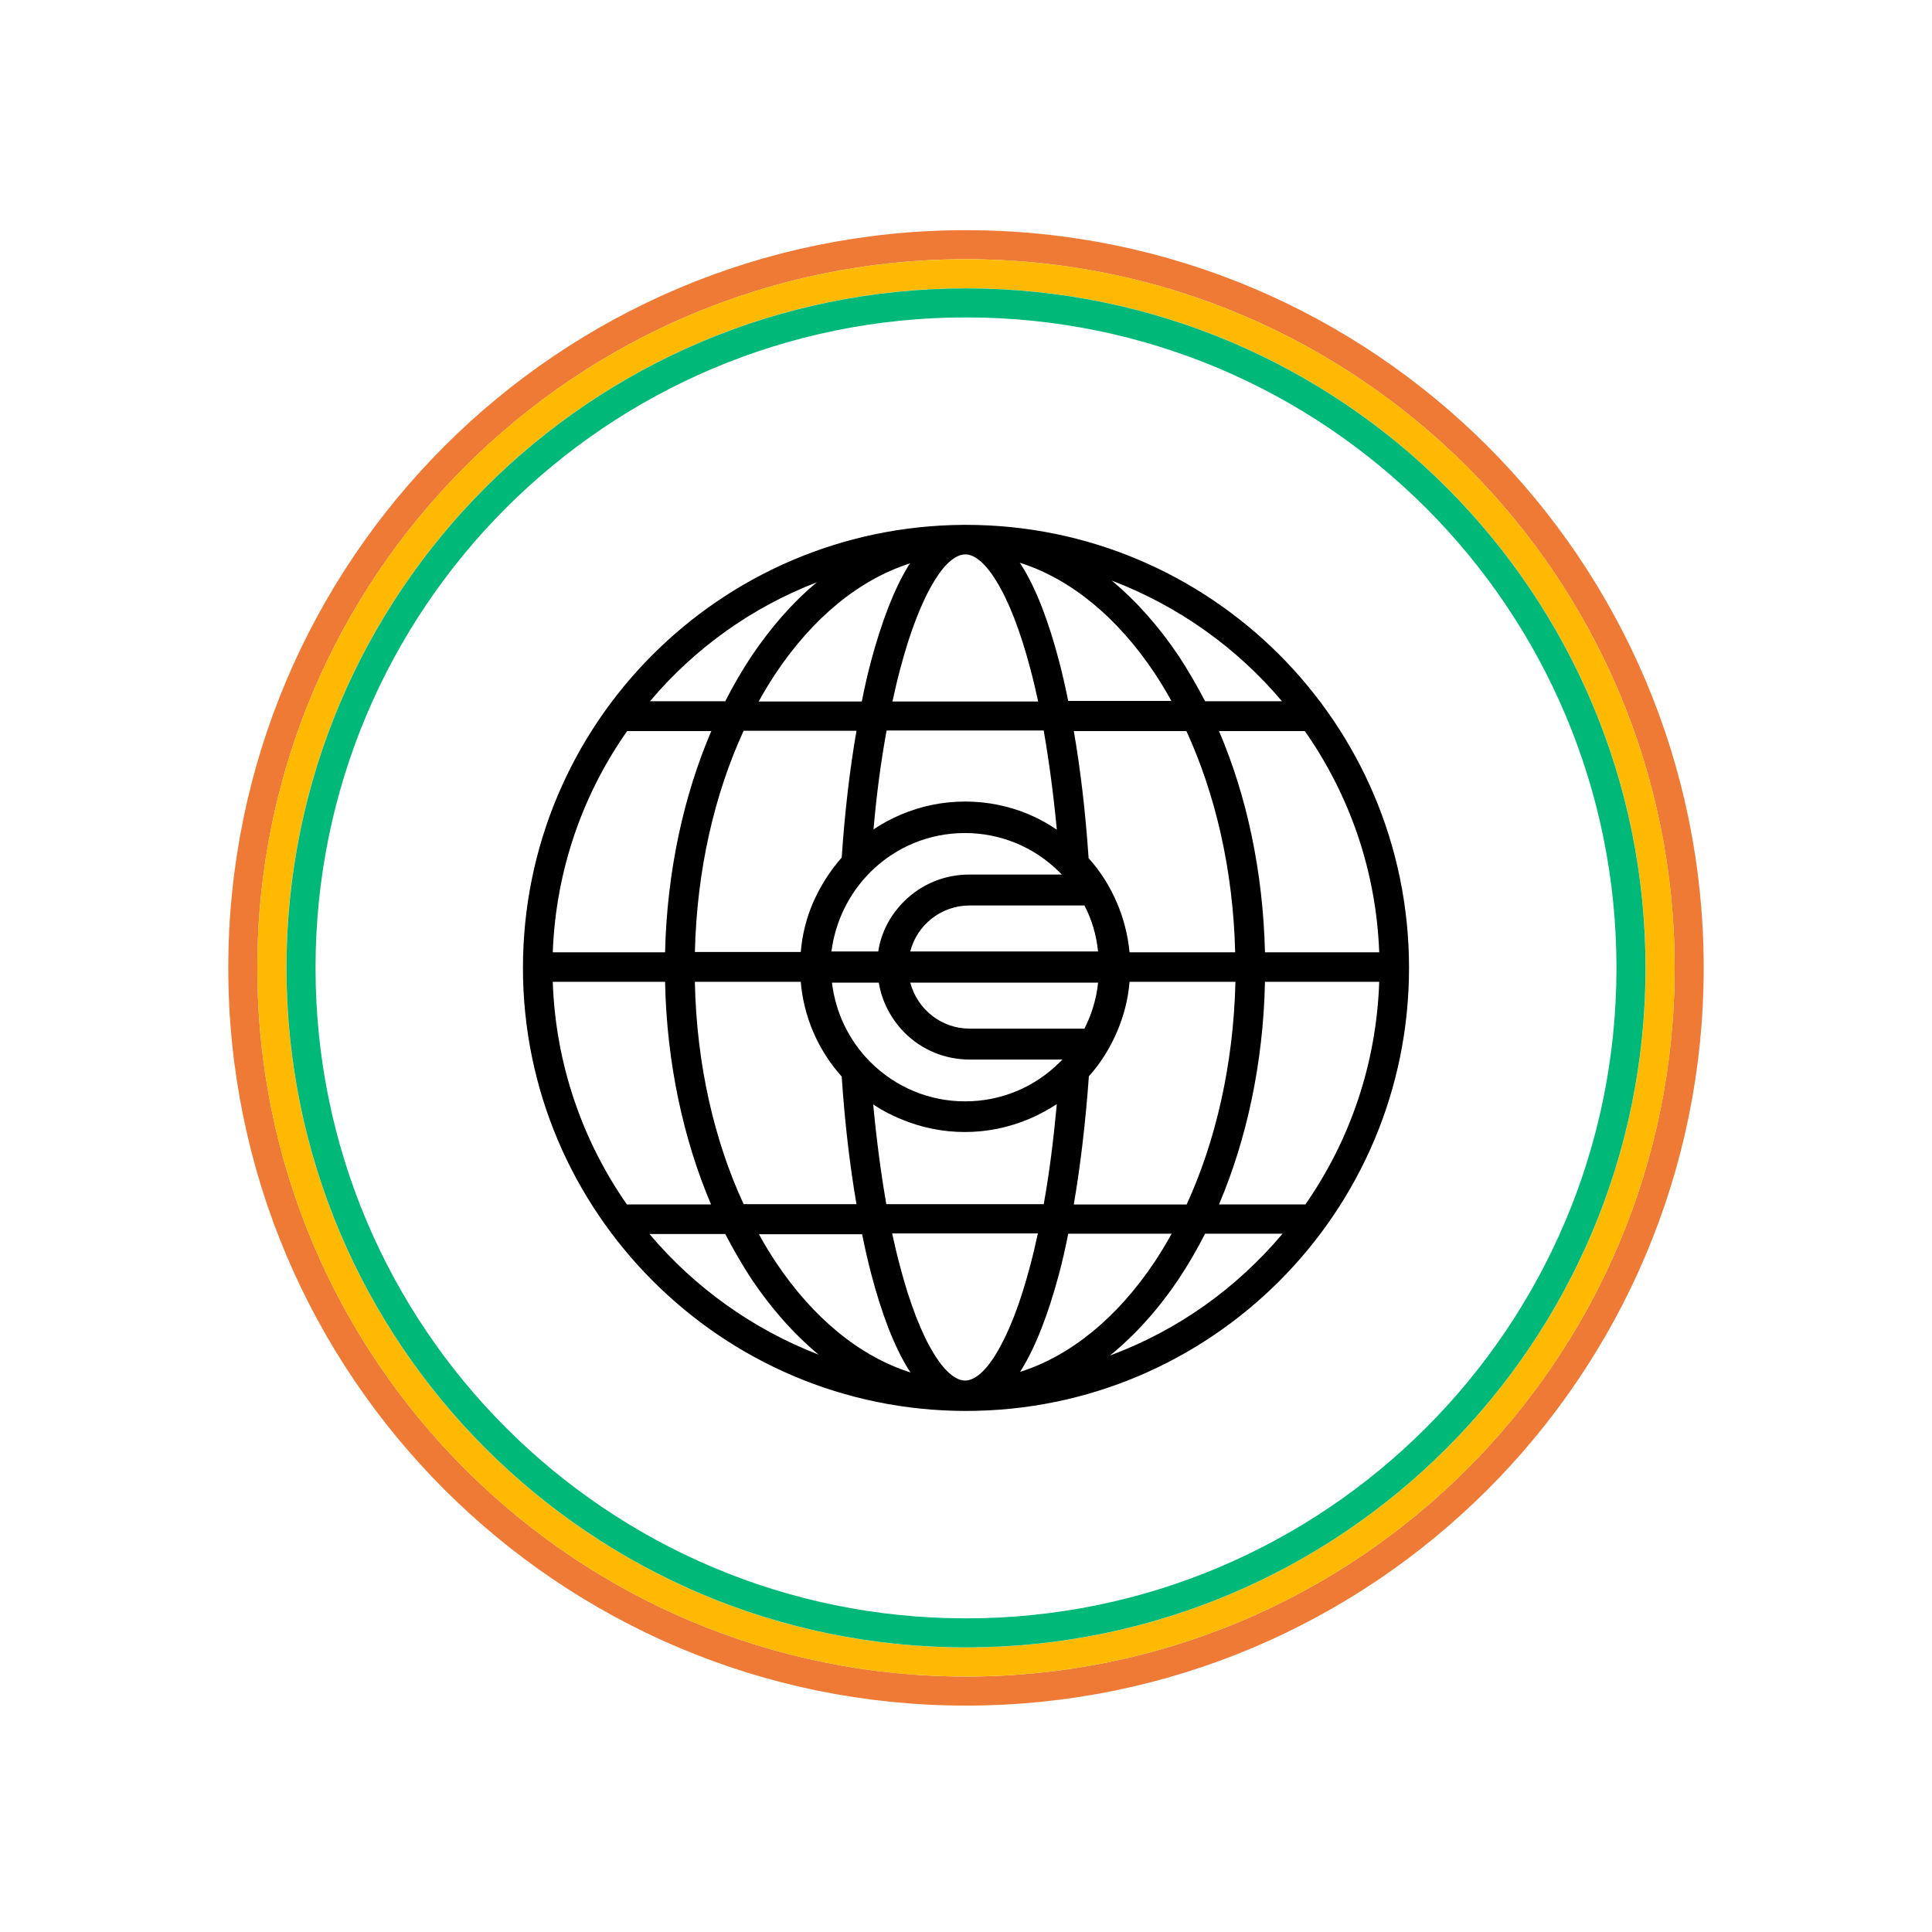
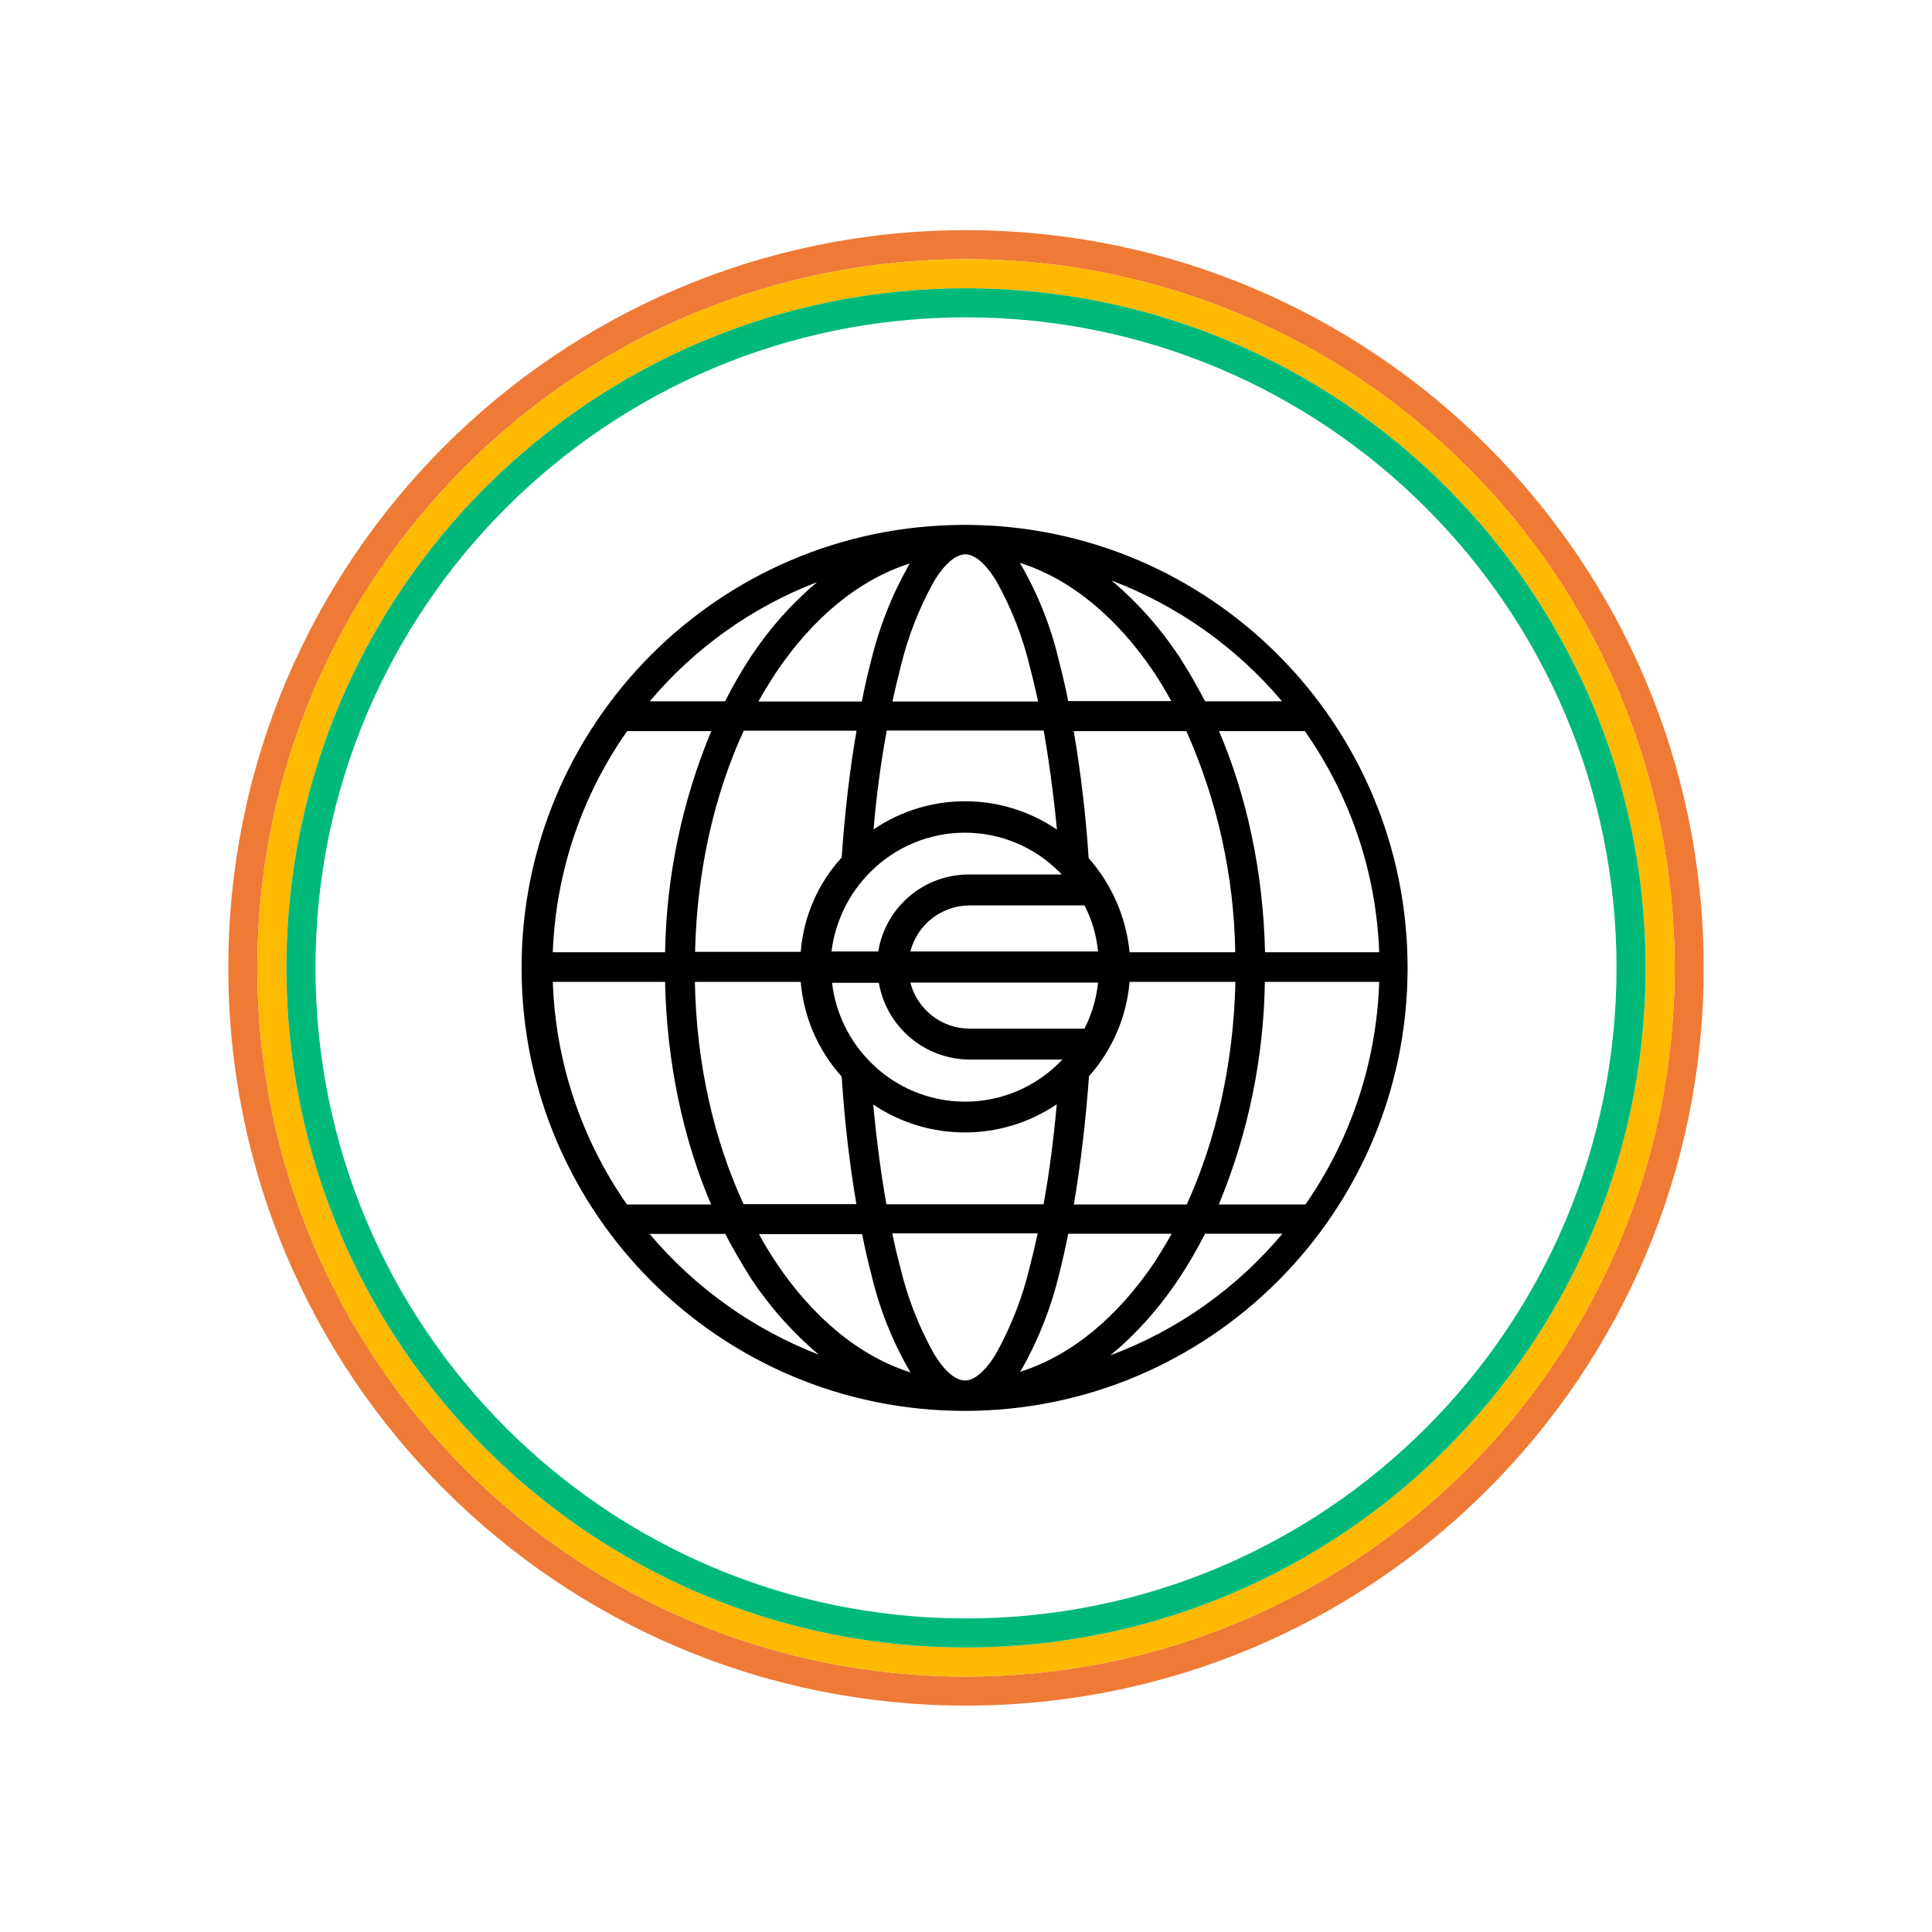
- <svg xmlns="http://www.w3.org/2000/svg" width="1024" height="1024" viewBox="0 0 1024 1024" fill="none">
-   <rect width="1024" height="1024" fill="white" />
-   <g clip-path="url(#clip0_5329_32677)">
-     <path d="M511.999 278.185H510.521C381.445 279.07 277.176 383.778 277.176 513.008C277.176 642.238 382.33 747.824 511.991 747.824C641.652 747.824 746.815 642.669 746.815 513.008C746.815 383.347 641.66 278.185 511.991 278.185H511.999ZM292.977 520.382H352.497C353.382 563.507 362.241 603.969 376.865 638.382H332.262C308.779 604.708 294.455 564.1 292.977 520.382ZM598.689 504.734C597.803 495.729 595.587 486.862 592.039 478.595C588.344 469.883 583.326 461.909 576.976 454.82C575.352 430.598 572.696 408.008 569.148 387.48H628.814C644.169 420.854 653.629 461.177 654.66 504.742H598.689V504.734ZM511.406 293.833H511.699C515.686 293.833 521.443 297.081 528.093 308.01C534.589 318.493 540.793 334.295 546.111 354.53C547.589 359.995 548.921 365.752 550.245 371.809H473.007C474.338 365.752 475.662 359.995 477.14 354.53C482.458 334.295 488.662 318.639 495.158 308.01C501.654 297.227 507.419 293.979 511.406 293.833ZM553.2 387.318C556.01 403.413 558.372 420.992 560.143 439.749C555.563 436.648 550.837 433.992 545.673 431.775C534.889 427.196 523.375 424.833 511.56 424.833C499.746 424.833 488.223 427.196 477.448 431.775C472.276 433.992 467.55 436.501 462.978 439.603C464.602 420.846 466.965 403.274 469.92 387.172H553.216V387.318H553.2ZM582.002 504.287H482.458C486.007 490.256 498.853 479.919 513.915 479.919H574.759C578.746 487.454 581.109 495.721 581.994 504.287H582.002ZM461.192 462.347C474.631 448.909 492.503 441.527 511.406 441.527C530.31 441.527 548.182 448.916 561.621 462.347C562.067 462.794 562.359 463.086 562.806 463.533H513.777C500.631 463.533 488.377 468.551 479.072 477.856C471.691 485.238 466.965 494.397 465.487 504.295H440.672C442.743 488.494 449.832 473.723 461.2 462.355L461.192 462.347ZM566.2 371.663C564.722 364.282 563.098 357.193 561.328 350.397C555.863 329.577 549.221 311.997 541.393 299.59C541.101 299.143 540.801 298.705 540.508 298.258C567.532 306.825 592.2 327.206 611.843 356.593C614.944 361.319 618.046 366.337 620.848 371.509H566.208V371.655L566.2 371.663ZM481.573 299.744C473.892 312.151 467.25 329.577 461.638 350.551C459.868 357.201 458.244 364.289 456.766 371.817H402.119C404.928 366.645 408.03 361.626 411.124 356.901C430.766 327.514 455.427 307.133 482.458 298.566C482.166 298.859 481.866 299.305 481.573 299.751V299.744ZM453.957 387.318C450.409 407.7 447.753 430.298 446.129 454.512C439.779 461.747 434.761 469.721 430.92 478.434C427.372 486.7 425.163 495.567 424.424 504.572H368.306C369.338 460.862 378.79 420.684 394.153 387.311H453.965L453.957 387.318ZM352.497 504.734H292.977C294.601 461.17 308.925 420.846 332.408 387.472H377.012C362.395 421.585 353.529 461.755 352.497 504.734ZM368.299 520.382H424.417C425.155 529.395 427.372 538.254 430.913 546.666C434.607 555.379 439.772 563.499 446.122 570.588C447.746 594.956 450.409 617.701 453.949 638.228H394.137C378.628 604.701 369.176 564.238 368.291 520.374L368.299 520.382ZM511.553 731.722C507.566 731.722 501.808 728.62 495.012 717.544C488.516 707.061 482.312 691.259 476.994 671.024C475.516 665.56 474.184 659.802 472.86 653.745H550.098C548.767 659.802 547.443 665.56 545.965 671.024C540.647 691.259 534.443 706.915 527.947 717.544C521.297 728.62 515.393 731.722 511.553 731.722ZM469.759 638.236C466.949 621.988 464.586 604.27 462.816 585.366C467.396 588.468 472.268 590.977 477.286 593.048C488.069 597.627 499.584 599.99 511.399 599.99C523.213 599.99 534.582 597.627 545.511 593.048C550.683 590.831 555.555 588.175 560.135 585.22C558.365 604.27 556.148 621.995 553.193 638.236H469.751H469.759ZM561.767 562.922C548.328 576.361 530.456 583.742 511.553 583.742C492.649 583.742 474.777 576.353 461.338 562.922C449.816 551.4 442.881 536.637 440.957 520.828H465.772C467.396 530.726 472.122 539.878 479.357 547.267C488.662 556.572 500.916 561.591 514.062 561.591H563.091C562.498 562.183 562.206 562.476 561.759 562.922H561.767ZM574.767 545.196H513.923C498.86 545.196 486.161 534.859 482.466 520.828H582.01C581.124 529.395 578.615 537.661 574.774 545.196H574.767ZM456.913 654.037C458.39 661.426 460.014 668.507 461.785 675.304C467.25 696.124 473.892 713.703 481.72 726.111C482.012 726.557 482.312 726.996 482.605 727.442C455.581 718.876 430.913 698.494 411.27 669.108C408.168 664.382 405.067 659.364 402.265 654.191H456.905V654.045L456.913 654.037ZM541.386 725.964C549.067 713.557 555.709 696.131 561.32 675.158C563.091 668.507 564.715 661.426 566.192 653.891H620.986C618.177 659.063 615.075 664.082 611.981 668.808C592.339 698.194 567.678 718.575 540.647 727.142C540.793 726.85 541.093 726.403 541.386 725.957V725.964ZM569.156 638.236C572.704 617.562 575.359 594.818 577.13 570.45C583.48 563.361 588.498 555.241 592.192 546.528C595.741 538.107 597.95 529.395 598.689 520.389H654.806C653.775 564.254 644.323 604.862 628.96 638.39H569.148V638.243L569.156 638.236ZM670.462 520.382H731.013C729.535 564.1 715.357 604.708 691.874 638.382H646.093C660.718 603.969 669.577 563.507 670.462 520.382ZM670.462 504.734C669.43 461.755 660.718 421.585 646.093 387.472H691.582C715.065 421 729.389 461.17 731.013 504.734H670.462ZM679.475 371.663H638.712C634.425 363.389 629.853 355.569 624.973 348.034C614.49 332.378 602.522 318.793 589.237 307.718C624.535 321.156 655.545 343.308 679.475 371.663ZM432.991 308.603C419.991 319.386 408.33 332.825 398.139 348.034C393.267 355.415 388.688 363.243 384.408 371.663H344.531C368.014 343.747 398.44 321.895 432.999 308.603H432.991ZM344.231 654.037H384.401C388.68 662.312 393.26 670.139 398.132 677.667C408.615 693.322 420.583 706.907 433.868 717.983C398.717 704.398 367.999 682.246 344.223 654.037H344.231ZM588.352 718.429C601.937 707.354 614.344 693.468 624.981 677.521C629.853 670.139 634.433 662.312 638.72 653.891H679.775C655.553 682.693 624.242 705.137 588.359 718.429H588.352Z" fill="black" />
-     <path d="M511.998 896.303C723.691 896.303 895.302 724.692 895.302 512.999C895.302 301.307 723.691 129.696 511.998 129.696C300.306 129.696 128.695 301.307 128.695 512.999C128.695 724.692 300.306 896.303 511.998 896.303Z" stroke="#EF7A36" stroke-width="15.394" stroke-miterlimit="10" />
-     <path d="M511.999 880.902C715.186 880.902 879.901 716.186 879.901 513C879.901 309.813 715.186 145.098 511.999 145.098C308.813 145.098 144.098 309.813 144.098 513C144.098 716.186 308.813 880.902 511.999 880.902Z" stroke="#FFB900" stroke-width="15.394" stroke-miterlimit="10" />
-     <path d="M512.001 865.463C706.66 865.463 864.463 707.66 864.463 513.001C864.463 318.342 706.66 160.539 512.001 160.539C317.342 160.539 159.539 318.342 159.539 513.001C159.539 707.66 317.342 865.463 512.001 865.463Z" stroke="#00B979" stroke-width="15.394" stroke-miterlimit="10" />
+ <svg xmlns="http://www.w3.org/2000/svg" fill="none" viewBox="0 0 1024 1024">
+   <path fill="#fff" d="M0 0h1024v1024H0z" />
+   <g clip-path="url(#a)">
+     <path fill="#000" d="M512 278.2h-1.5a234.8 234.8 0 1 0 1.5 0ZM293 520.4h59.5c.9 43.1 9.7 83.6 24.4 118h-44.6a218.8 218.8 0 0 1-39.3-118Zm305.7-15.7a88.3 88.3 0 0 0-21.7-49.9 654.8 654.8 0 0 0-7.9-67.3h59.7a299.5 299.5 0 0 1 25.9 117.2h-56Zm-87.3-210.9h.3c4 0 9.7 3.3 16.4 14.2a177.4 177.4 0 0 1 18 46.5c1.5 5.5 2.8 11.3 4.1 17.3H473c1.3-6 2.7-11.8 4.1-17.3a179.5 179.5 0 0 1 18-46.5c6.6-10.8 12.3-14 16.3-14.2Zm41.8 93.5c2.8 16.1 5.2 33.7 7 52.4a86.4 86.4 0 0 0-97.2-.1c1.6-18.8 4-36.3 7-52.4h83.2v.1Zm28.8 117h-99.5a32.5 32.5 0 0 1 31.4-24.4h60.9c4 7.6 6.3 15.8 7.2 24.4Zm-120.8-42a70.6 70.6 0 0 1 100.4 0l1.2 1.2h-49a48.6 48.6 0 0 0-48.3 40.8h-24.8c2-15.8 9.1-30.6 20.5-42Zm105-90.6a382 382 0 0 0-4.9-21.3 187.6 187.6 0 0 0-20-50.8l-.8-1.3c27 8.5 51.7 29 71.3 58.3a208 208 0 0 1 9 15h-54.6Zm-84.6-72a195.4 195.4 0 0 0-20 50.9 330 330 0 0 0-4.8 21.2H402c2.8-5.2 6-10.2 9-14.9 19.7-29.4 44.3-49.8 71.4-58.3a8 8 0 0 0-1 1.2ZM454 387.3c-3.6 20.4-6.2 43-7.9 67.2a83.8 83.8 0 0 0-21.7 50h-56c1-43.6 10.4-83.8 25.8-117.2H454ZM352.5 504.7H293c1.6-43.5 16-83.9 39.4-117.2H377a319 319 0 0 0-24.5 117.2Zm15.8 15.7h56.1a85.8 85.8 0 0 0 21.7 50.2c1.6 24.4 4.3 47.1 7.8 67.6h-59.8c-15.5-33.5-25-74-25.8-117.8Zm143.3 211.3c-4 0-9.8-3-16.6-14.2a177.4 177.4 0 0 1-18-46.5c-1.5-5.4-2.8-11.2-4.1-17.3H550c-1.3 6.1-2.7 11.9-4.1 17.3a179.5 179.5 0 0 1-18 46.5c-6.7 11.1-12.6 14.2-16.4 14.2Zm-41.8-93.5c-2.9-16.2-5.2-34-7-52.8a87 87 0 0 0 97.3-.1c-1.7 19-4 36.7-7 53h-83.3Zm92-75.3a70.6 70.6 0 0 1-100.5 0 71.4 71.4 0 0 1-20.3-42h24.8a49.1 49.1 0 0 0 48.3 40.7h49l-1.3 1.3Zm13-17.7h-60.9c-15 0-27.7-10.3-31.4-24.4H582a69.5 69.5 0 0 1-7.2 24.4ZM456.9 654c1.5 7.4 3.1 14.5 4.9 21.3a187.6 187.6 0 0 0 20 50.8l.8 1.3c-27-8.5-51.7-29-71.3-58.3-3.1-4.7-6.2-9.7-9-15h54.6Zm84.5 72a195.4 195.4 0 0 0 20-50.8c1.7-6.7 3.3-13.8 4.8-21.3H621c-2.8 5.2-6 10.2-9 15-19.7 29.3-44.3 49.7-71.4 58.2l.8-1.1Zm27.8-87.8c3.5-20.6 6.2-43.4 8-67.8a86.2 86.2 0 0 0 21.5-50h56.1c-1 43.9-10.5 84.5-25.8 118H569v-.2Zm101.3-117.8H731a218.7 218.7 0 0 1-39.1 118H646a320.4 320.4 0 0 0 24.4-118Zm0-15.7c-1-43-9.8-83.1-24.4-117.2h45.5A217.7 217.7 0 0 1 731 504.7h-60.5Zm9-133h-40.8c-4.3-8.3-8.8-16.1-13.7-23.7a189.3 189.3 0 0 0-35.8-40.3 221 221 0 0 1 90.3 64ZM433 308.6A184.2 184.2 0 0 0 398 348a241 241 0 0 0-13.7 23.7h-39.9a218 218 0 0 1 88.5-63.1ZM344.2 654h40.2c4.3 8.3 8.9 16.1 13.7 23.7A189.3 189.3 0 0 0 434 718a221.8 221.8 0 0 1-89.7-64Zm244.2 64.4c13.5-11 26-25 36.6-40.9 4.9-7.4 9.4-15.2 13.7-23.6h41a218.8 218.8 0 0 1-91.3 64.5Z" />
+     <path stroke="#EF7A36" stroke-miterlimit="10" stroke-width="15.4" d="M512 896.3a383.3 383.3 0 1 0 0-766.6 383.3 383.3 0 0 0 0 766.6Z" />
+     <path stroke="#FFB900" stroke-miterlimit="10" stroke-width="15.4" d="M512 880.9a367.9 367.9 0 1 0 0-735.8 367.9 367.9 0 0 0 0 735.8Z" />
+     <path stroke="#00B979" stroke-miterlimit="10" stroke-width="15.4" d="M512 865.5a352.5 352.5 0 1 0 0-705 352.5 352.5 0 0 0 0 705Z" />
  </g>
  <defs>
-     <clipPath id="clip0_5329_32677">
-       <rect width="782" height="782" fill="white" transform="translate(121 122)" />
+     <clipPath id="a">
+       <path fill="#fff" d="M121 122h782v782H121z" />
    </clipPath>
  </defs>
</svg>
